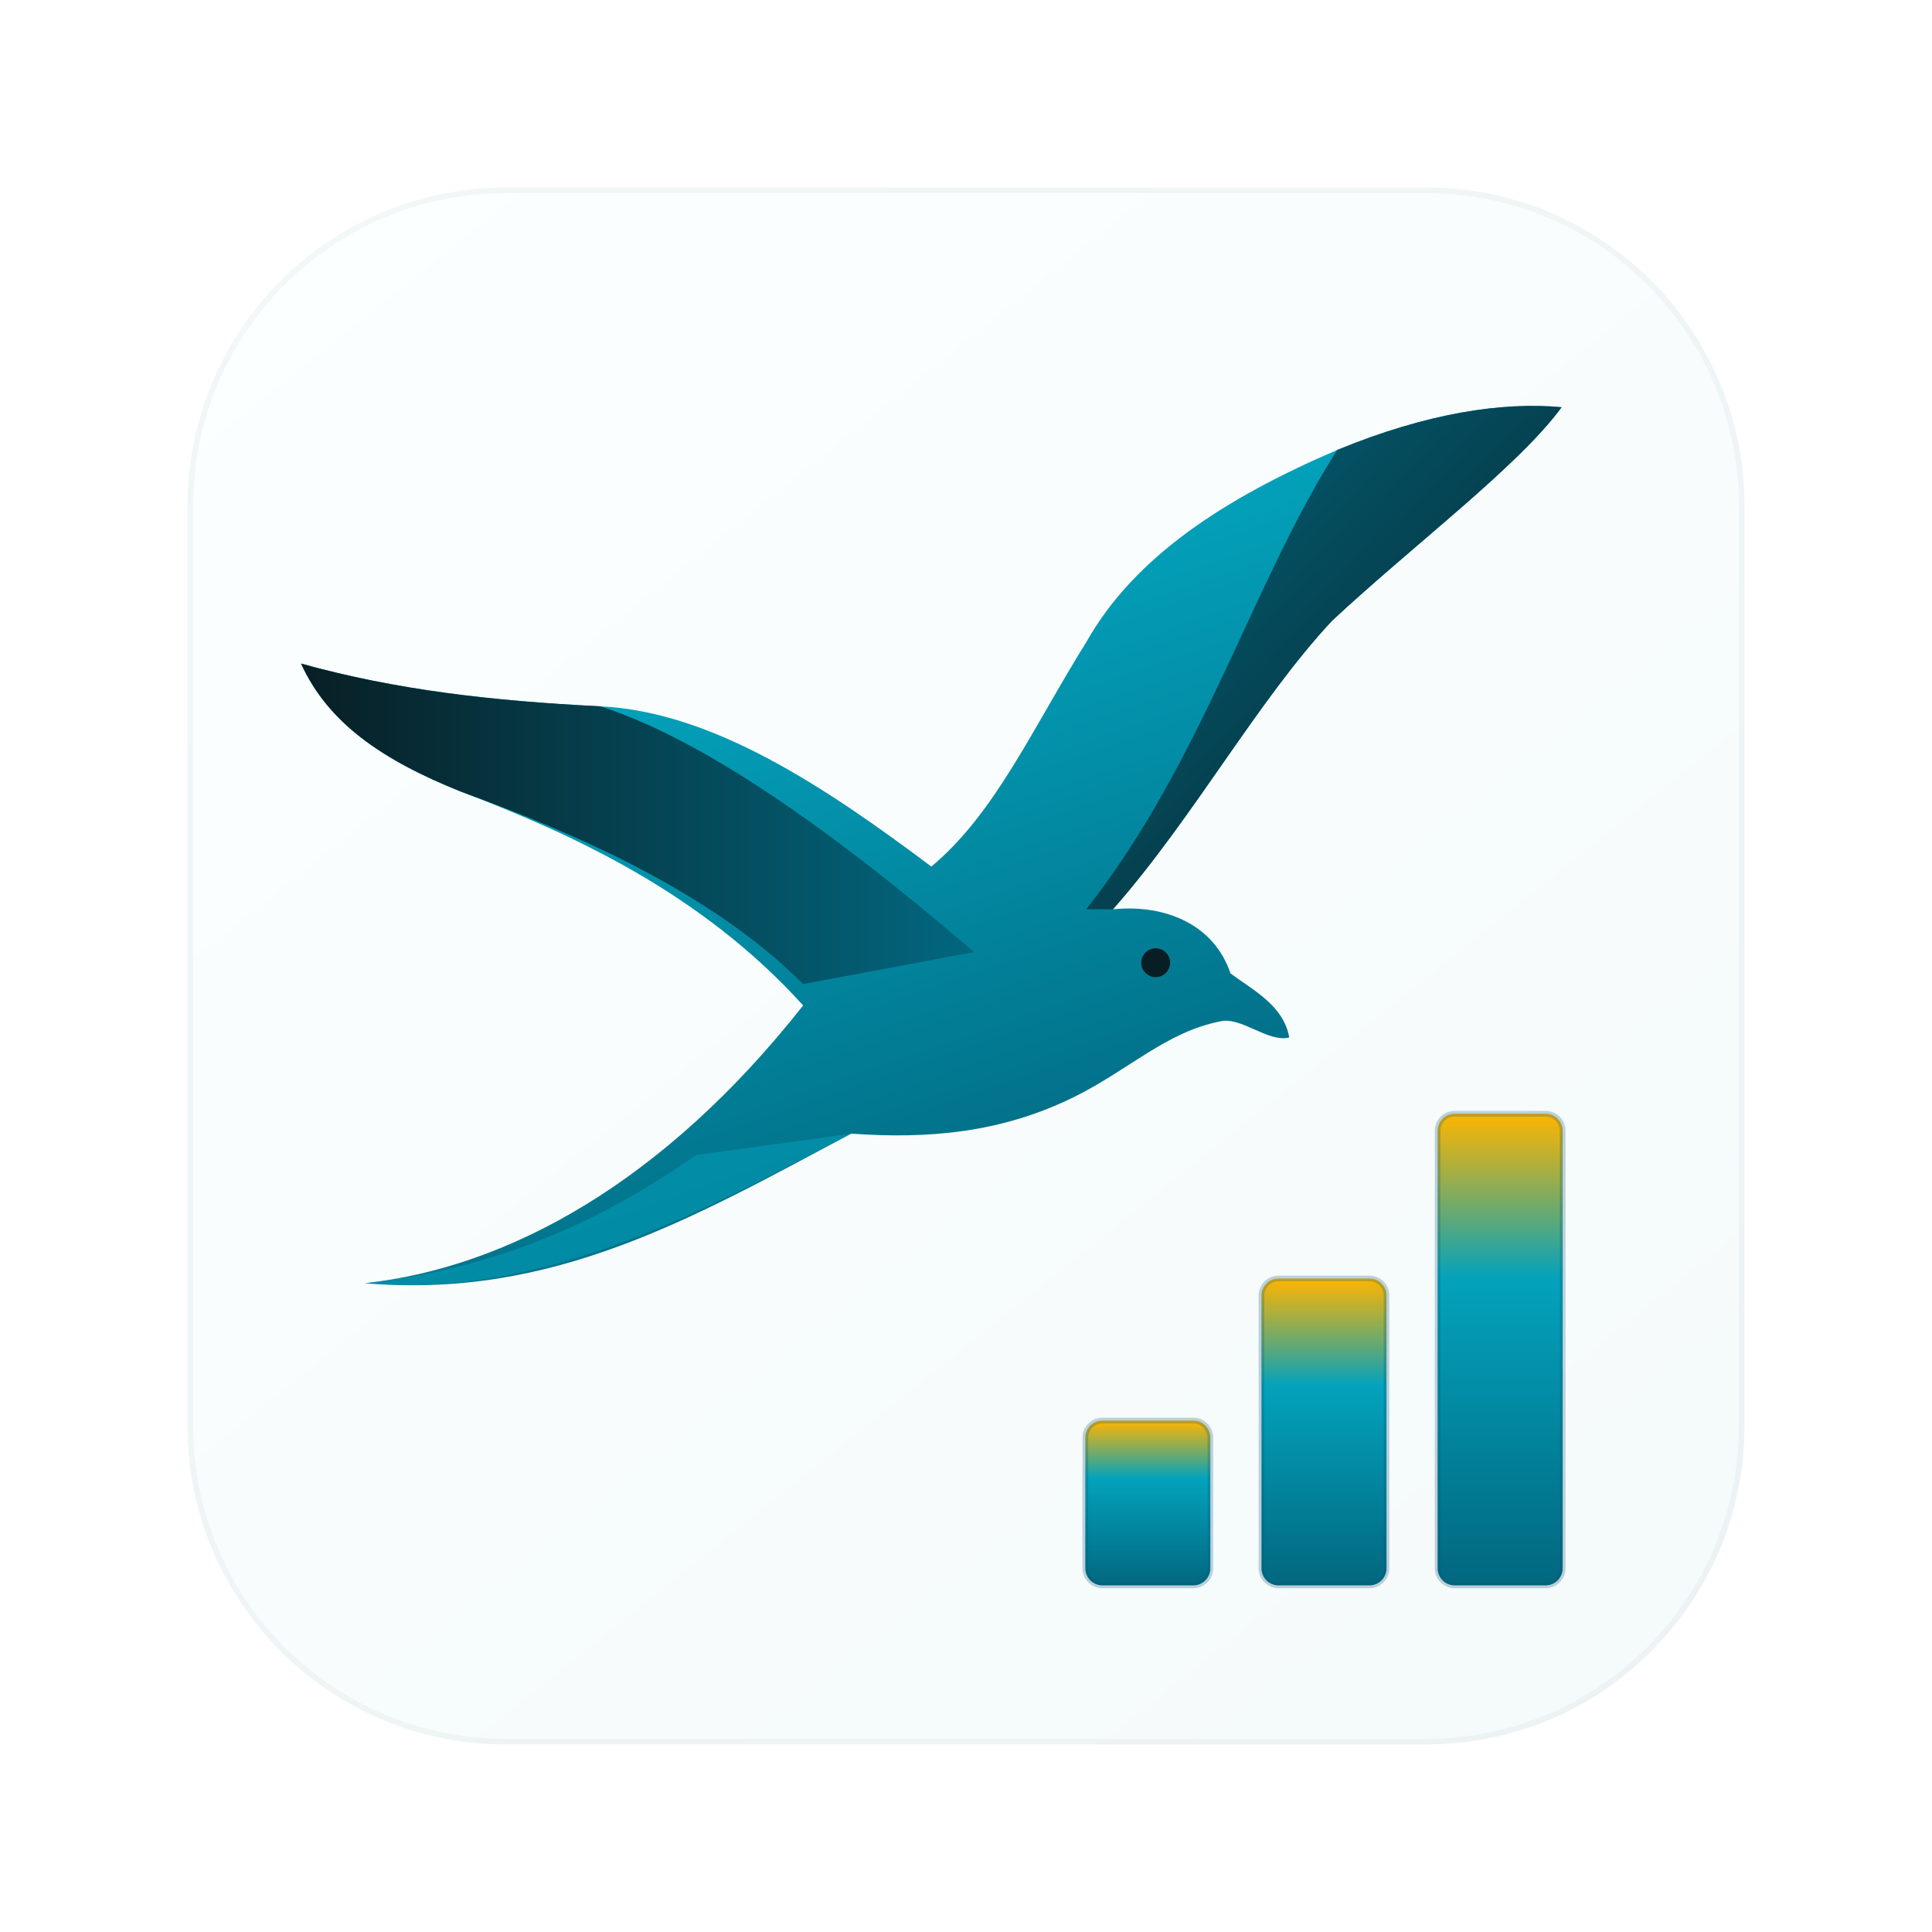
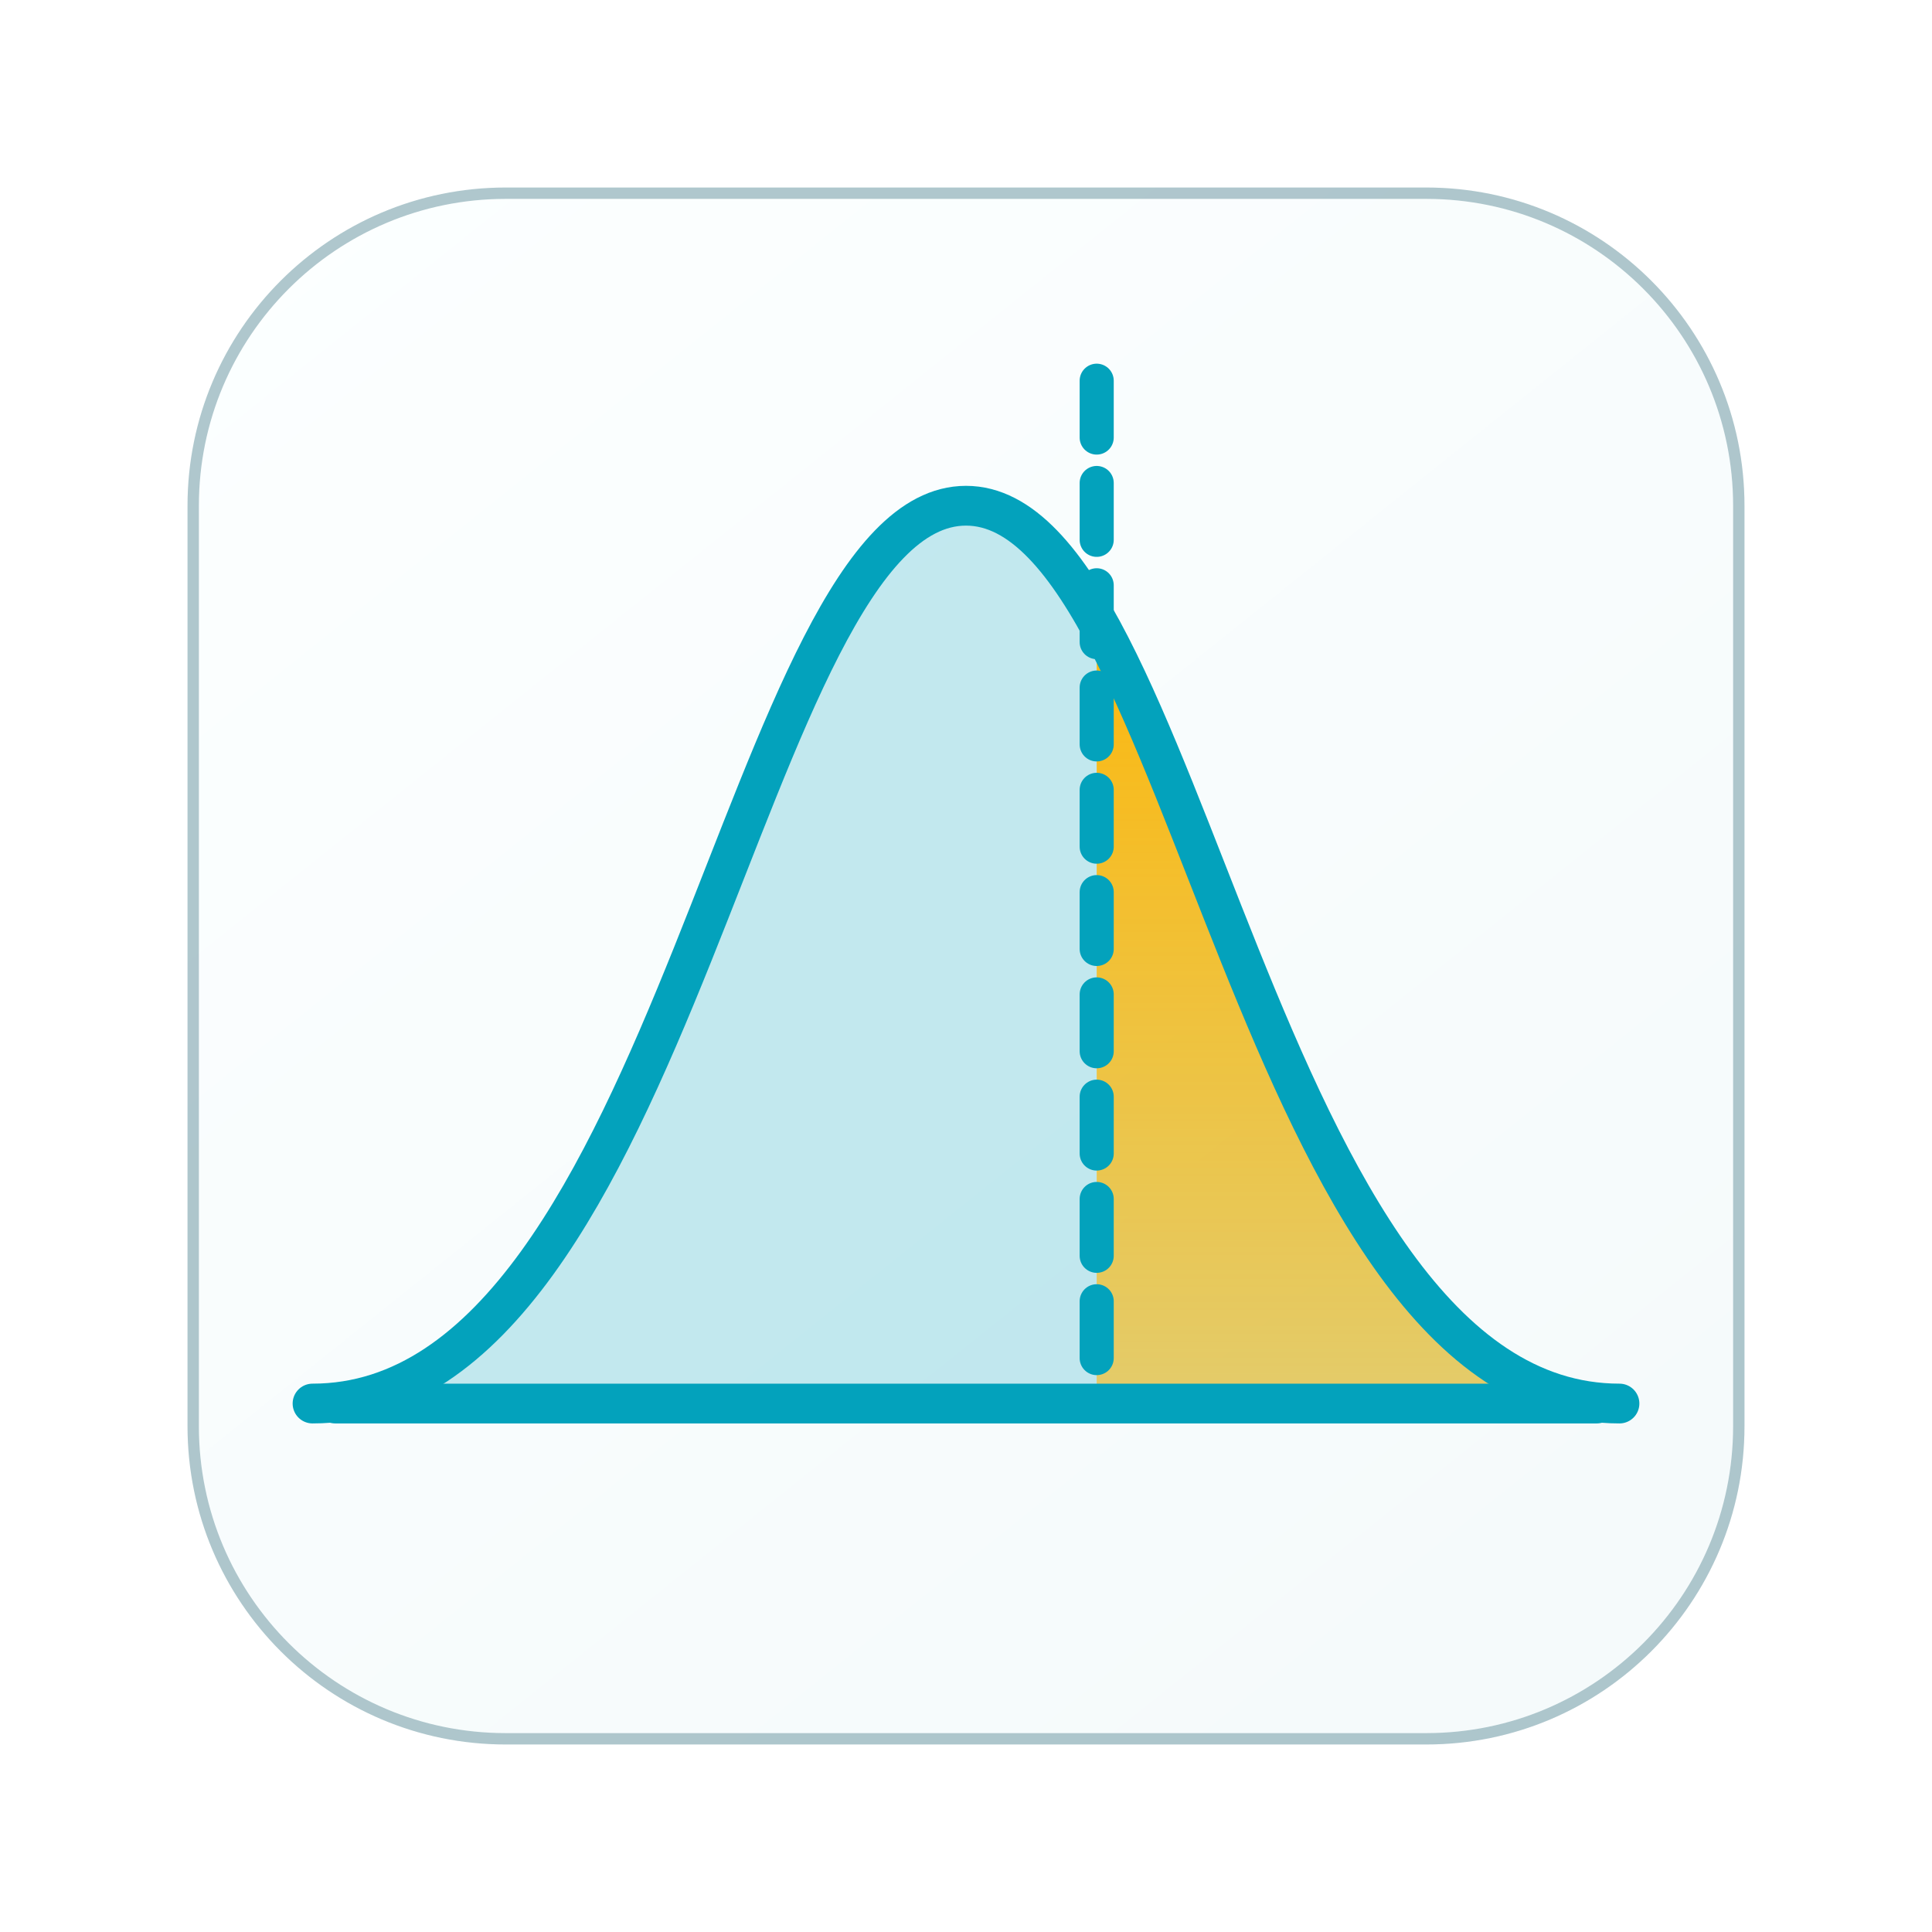
<svg xmlns="http://www.w3.org/2000/svg" width="1024" height="1024" viewBox="-33 -33 340 340">
  <defs>
    <linearGradient id="bg" x2=".8" y2="1">
-       <stop stop-color="#fcffff" />
+       <stop offset="0" stop-color="#fcffff" />
      <stop offset="1" stop-color="#f5fafb" />
    </linearGradient>
-     <linearGradient id="bird" x2=".5" y2="1">
-       <stop offset=".35" stop-color="#03a2bc" />
-       <stop offset="1" stop-color="#02677f" />
-     </linearGradient>
-     <linearGradient id="wing">
-       <stop stop-color="#081e24" />
-       <stop offset="1" stop-color="#02677f" />
-     </linearGradient>
-     <linearGradient id="tip" x2="1" y2="1">
-       <stop stop-color="#02677f" />
-       <stop offset="1" stop-color="#081e24" />
-     </linearGradient>
-     <linearGradient id="bar" x2="0" y2="1">
+     <linearGradient id="gold" x2="0" y2="1">
      <stop stop-color="#ffb500" />
-       <stop offset=".35" stop-color="#03a2bc" />
-       <stop offset="1" stop-color="#02677f" />
+       <stop offset="1" stop-color="#ffb500" stop-opacity=".55" />
    </linearGradient>
    <clipPath id="tile">
      <rect width="274" height="274" rx="56" />
    </clipPath>
+     <clipPath id="pass">
+       <rect x="160" width="114" height="274" />
+     </clipPath>
  </defs>
  <g clip-path="url(#tile)">
    <rect width="274" height="274" fill="url(#bg)" />
-     <g transform="translate(4 2) scale(.94)">
-       <path fill="url(#bird)" d="M29 203 C56 200 85 184 111 151 C92 130 68 119 47 111 C32 105 22 98 17 87 C35 92 53 94 73 95 C94 96 115 110 135 125 C147 115 154 99 164 83 C173 67 190 56 211 47 C228 40 242 38 253 39 C245 50 225 65 210 79 C196 94 184 116 169 133 C179 132 188 136 191 145 C195 148 201 151 202 157 C198 158 193 153 189 154 C179 156 172 163 162 168 C148 175 134 176 120 175 C90 191 64 206 29 203 Z" />
-       <path fill="url(#wing)" d="M17 87 C35 92 53 94 73 95 C95 102 122 123 143 141 L111 147 C94 130 69 119 47 111 C32 105 22 98 17 87 Z" />
-       <path fill="url(#tip)" d="M211 47 C228 40 242 38 253 39 C245 50 225 65 210 79 C196 94 184 116 169 133 L164 133 C186 105 195 72 211 47 Z" />
-       <path fill="#03a2bc" fill-opacity=".5" d="M29 203 C56 200 75 190 91 179 L120 175 C93 189 63 206 29 203 Z" />
-       <circle cx="177" cy="143" r="2.7" fill="#081e24" />
-     </g>
-     <rect x="158" y="217" width="22" height="29" rx="3" fill="url(#bar)" stroke="#045675" stroke-opacity=".25" />
-     <rect x="189" y="192" width="22" height="54" rx="3" fill="url(#bar)" stroke="#045675" stroke-opacity=".25" />
-     <rect x="220" y="163" width="22" height="83" rx="3" fill="url(#bar)" stroke="#045675" stroke-opacity=".25" />
+     <path d="M22 214 C86 214 98 56 137 56 C176 56 188 214 252 214 Z" fill="#03a2bc" fill-opacity=".22" />
+     <path d="M22 214 C86 214 98 56 137 56 C176 56 188 214 252 214 Z" fill="url(#gold)" clip-path="url(#pass)" />
+     <path d="M22 214 C86 214 98 56 137 56 C176 56 188 214 252 214" fill="none" stroke="#03a2bc" stroke-width="7" stroke-linejoin="round" stroke-linecap="round" />
+     <line x1="160" y1="34" x2="160" y2="214" stroke="#03a2bc" stroke-width="6" stroke-dasharray="10 8" stroke-linecap="round" />
+     <line x1="26" y1="214" x2="248" y2="214" stroke="#03a2bc" stroke-width="7" stroke-linecap="round" />
  </g>
-   <rect x=".5" y=".5" width="273" height="273" rx="55.5" fill="none" stroke="#d5e0e3" stroke-opacity=".25" />
+   <rect x="1.0" y="1.0" width="272" height="272" rx="55.0" fill="none" stroke="#8fb0b8" stroke-opacity="0.7" stroke-width="2" />
</svg>
